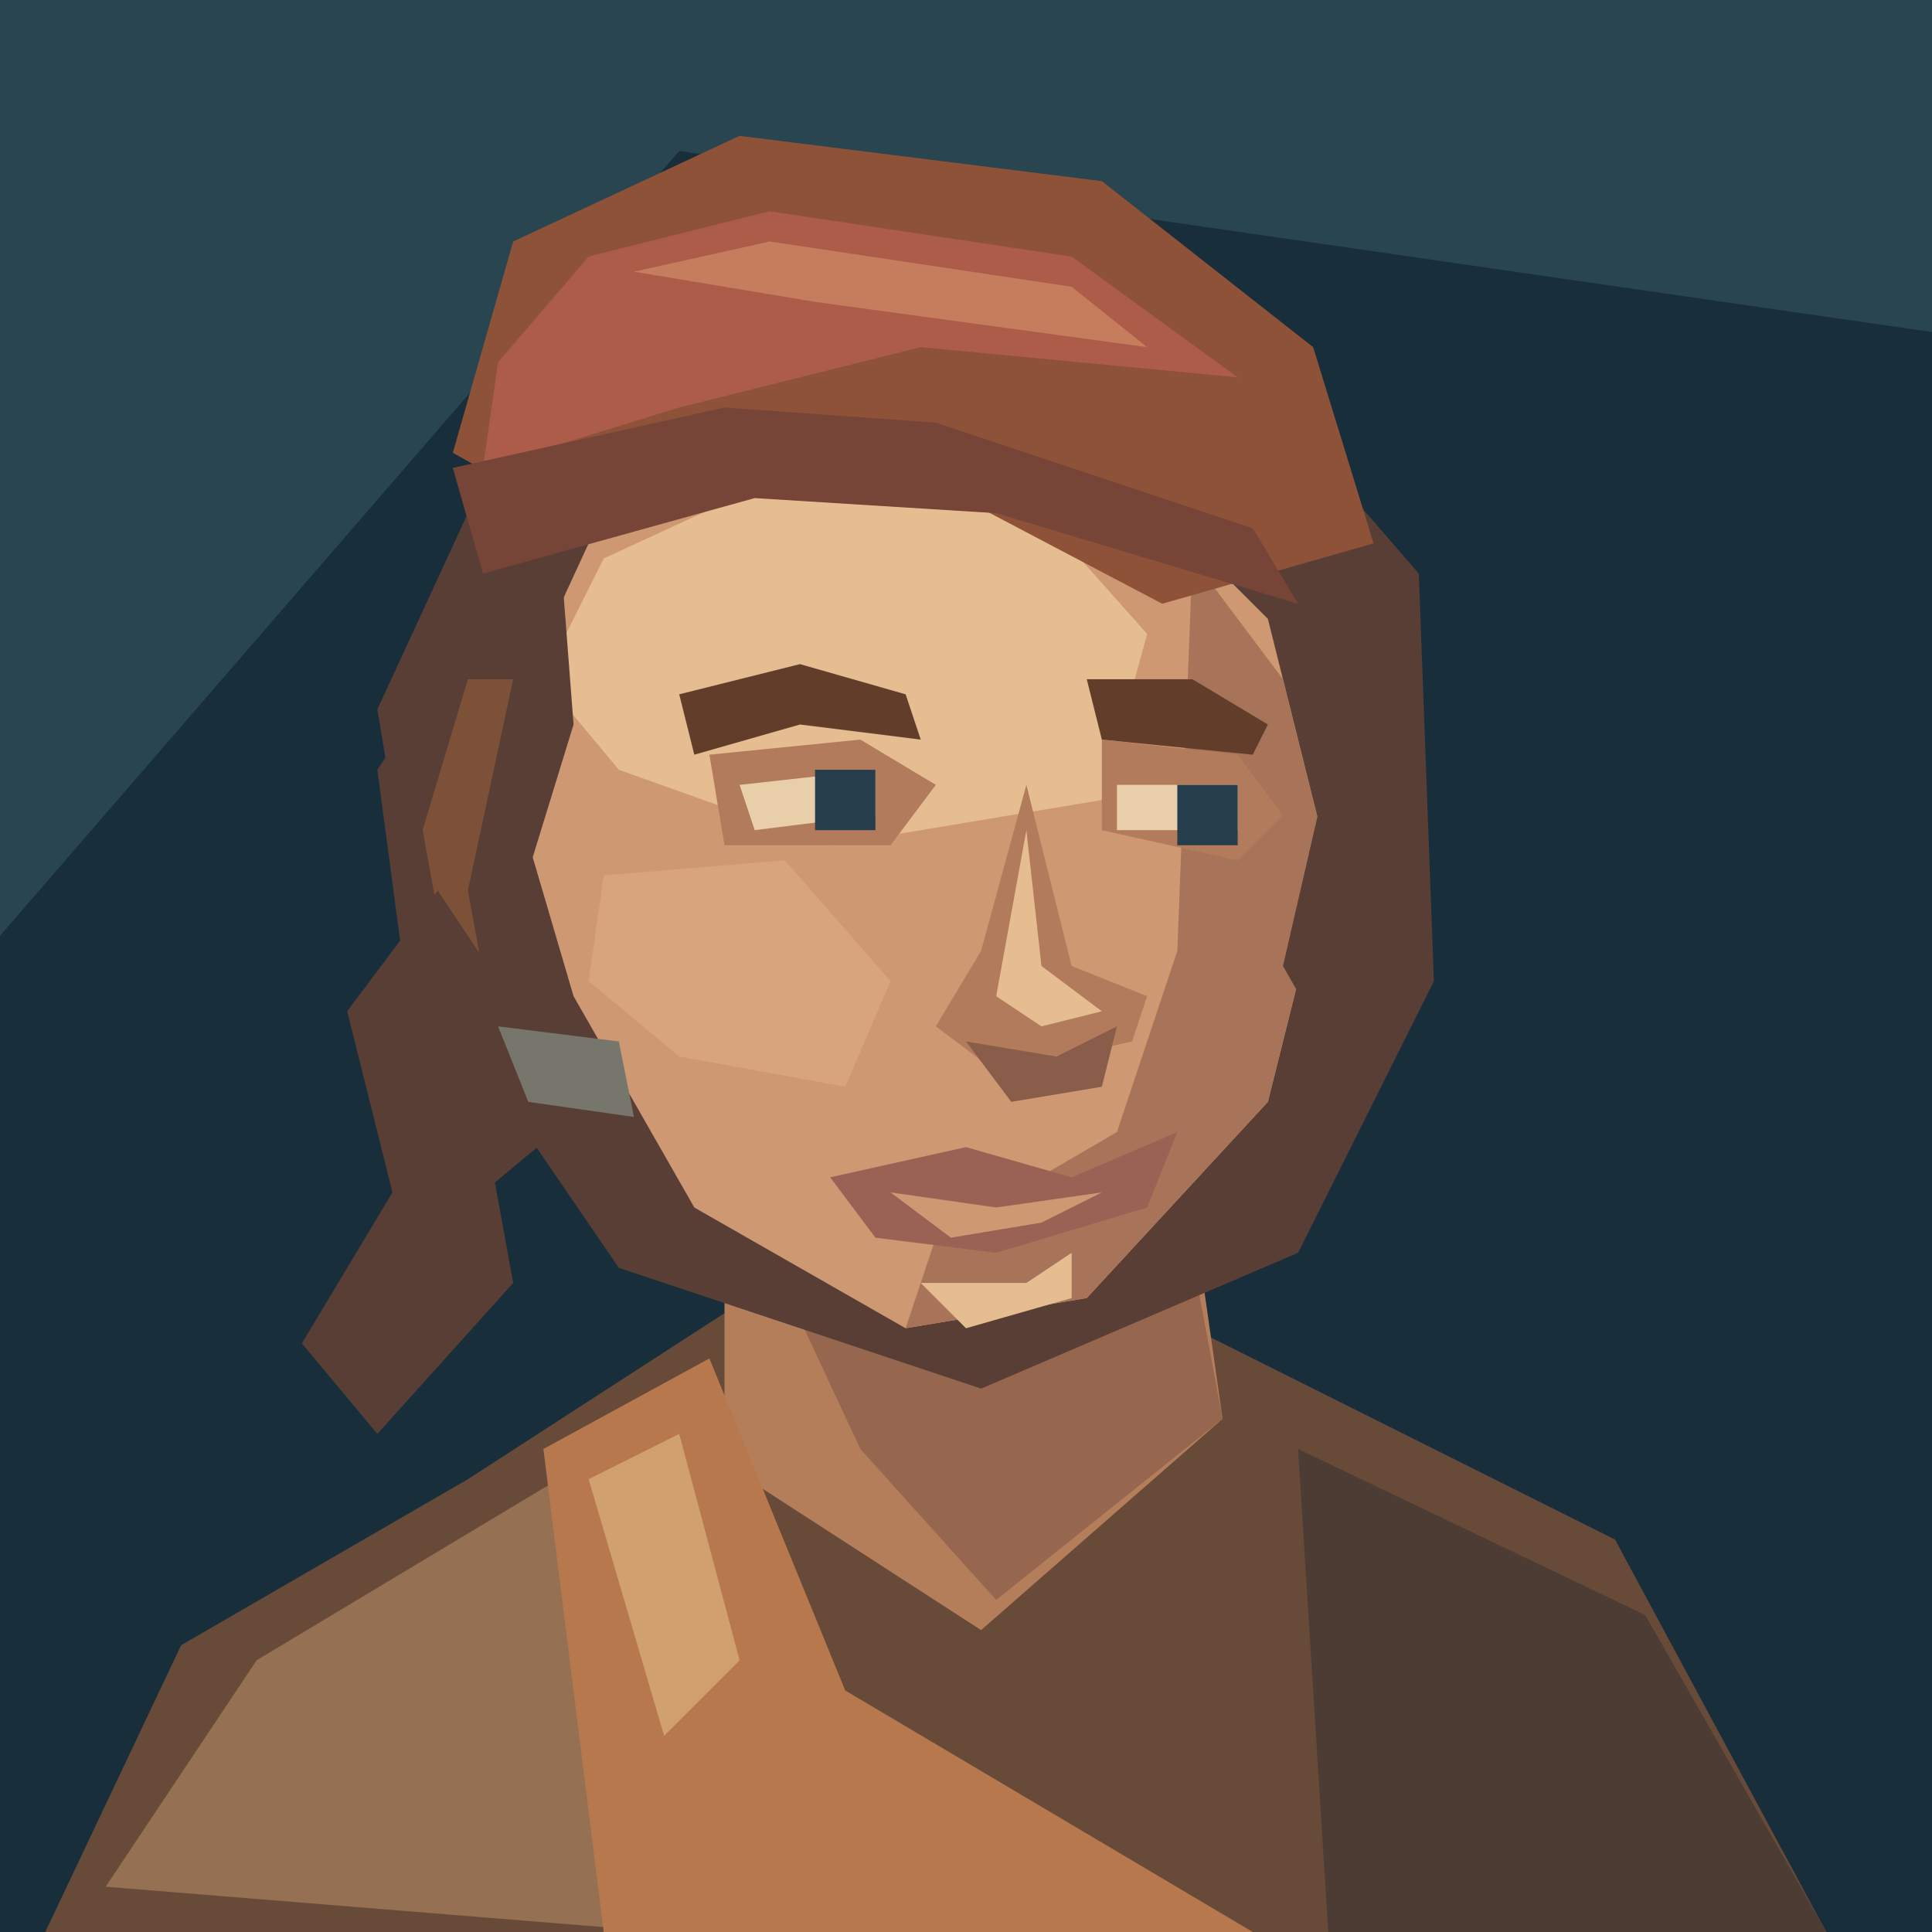
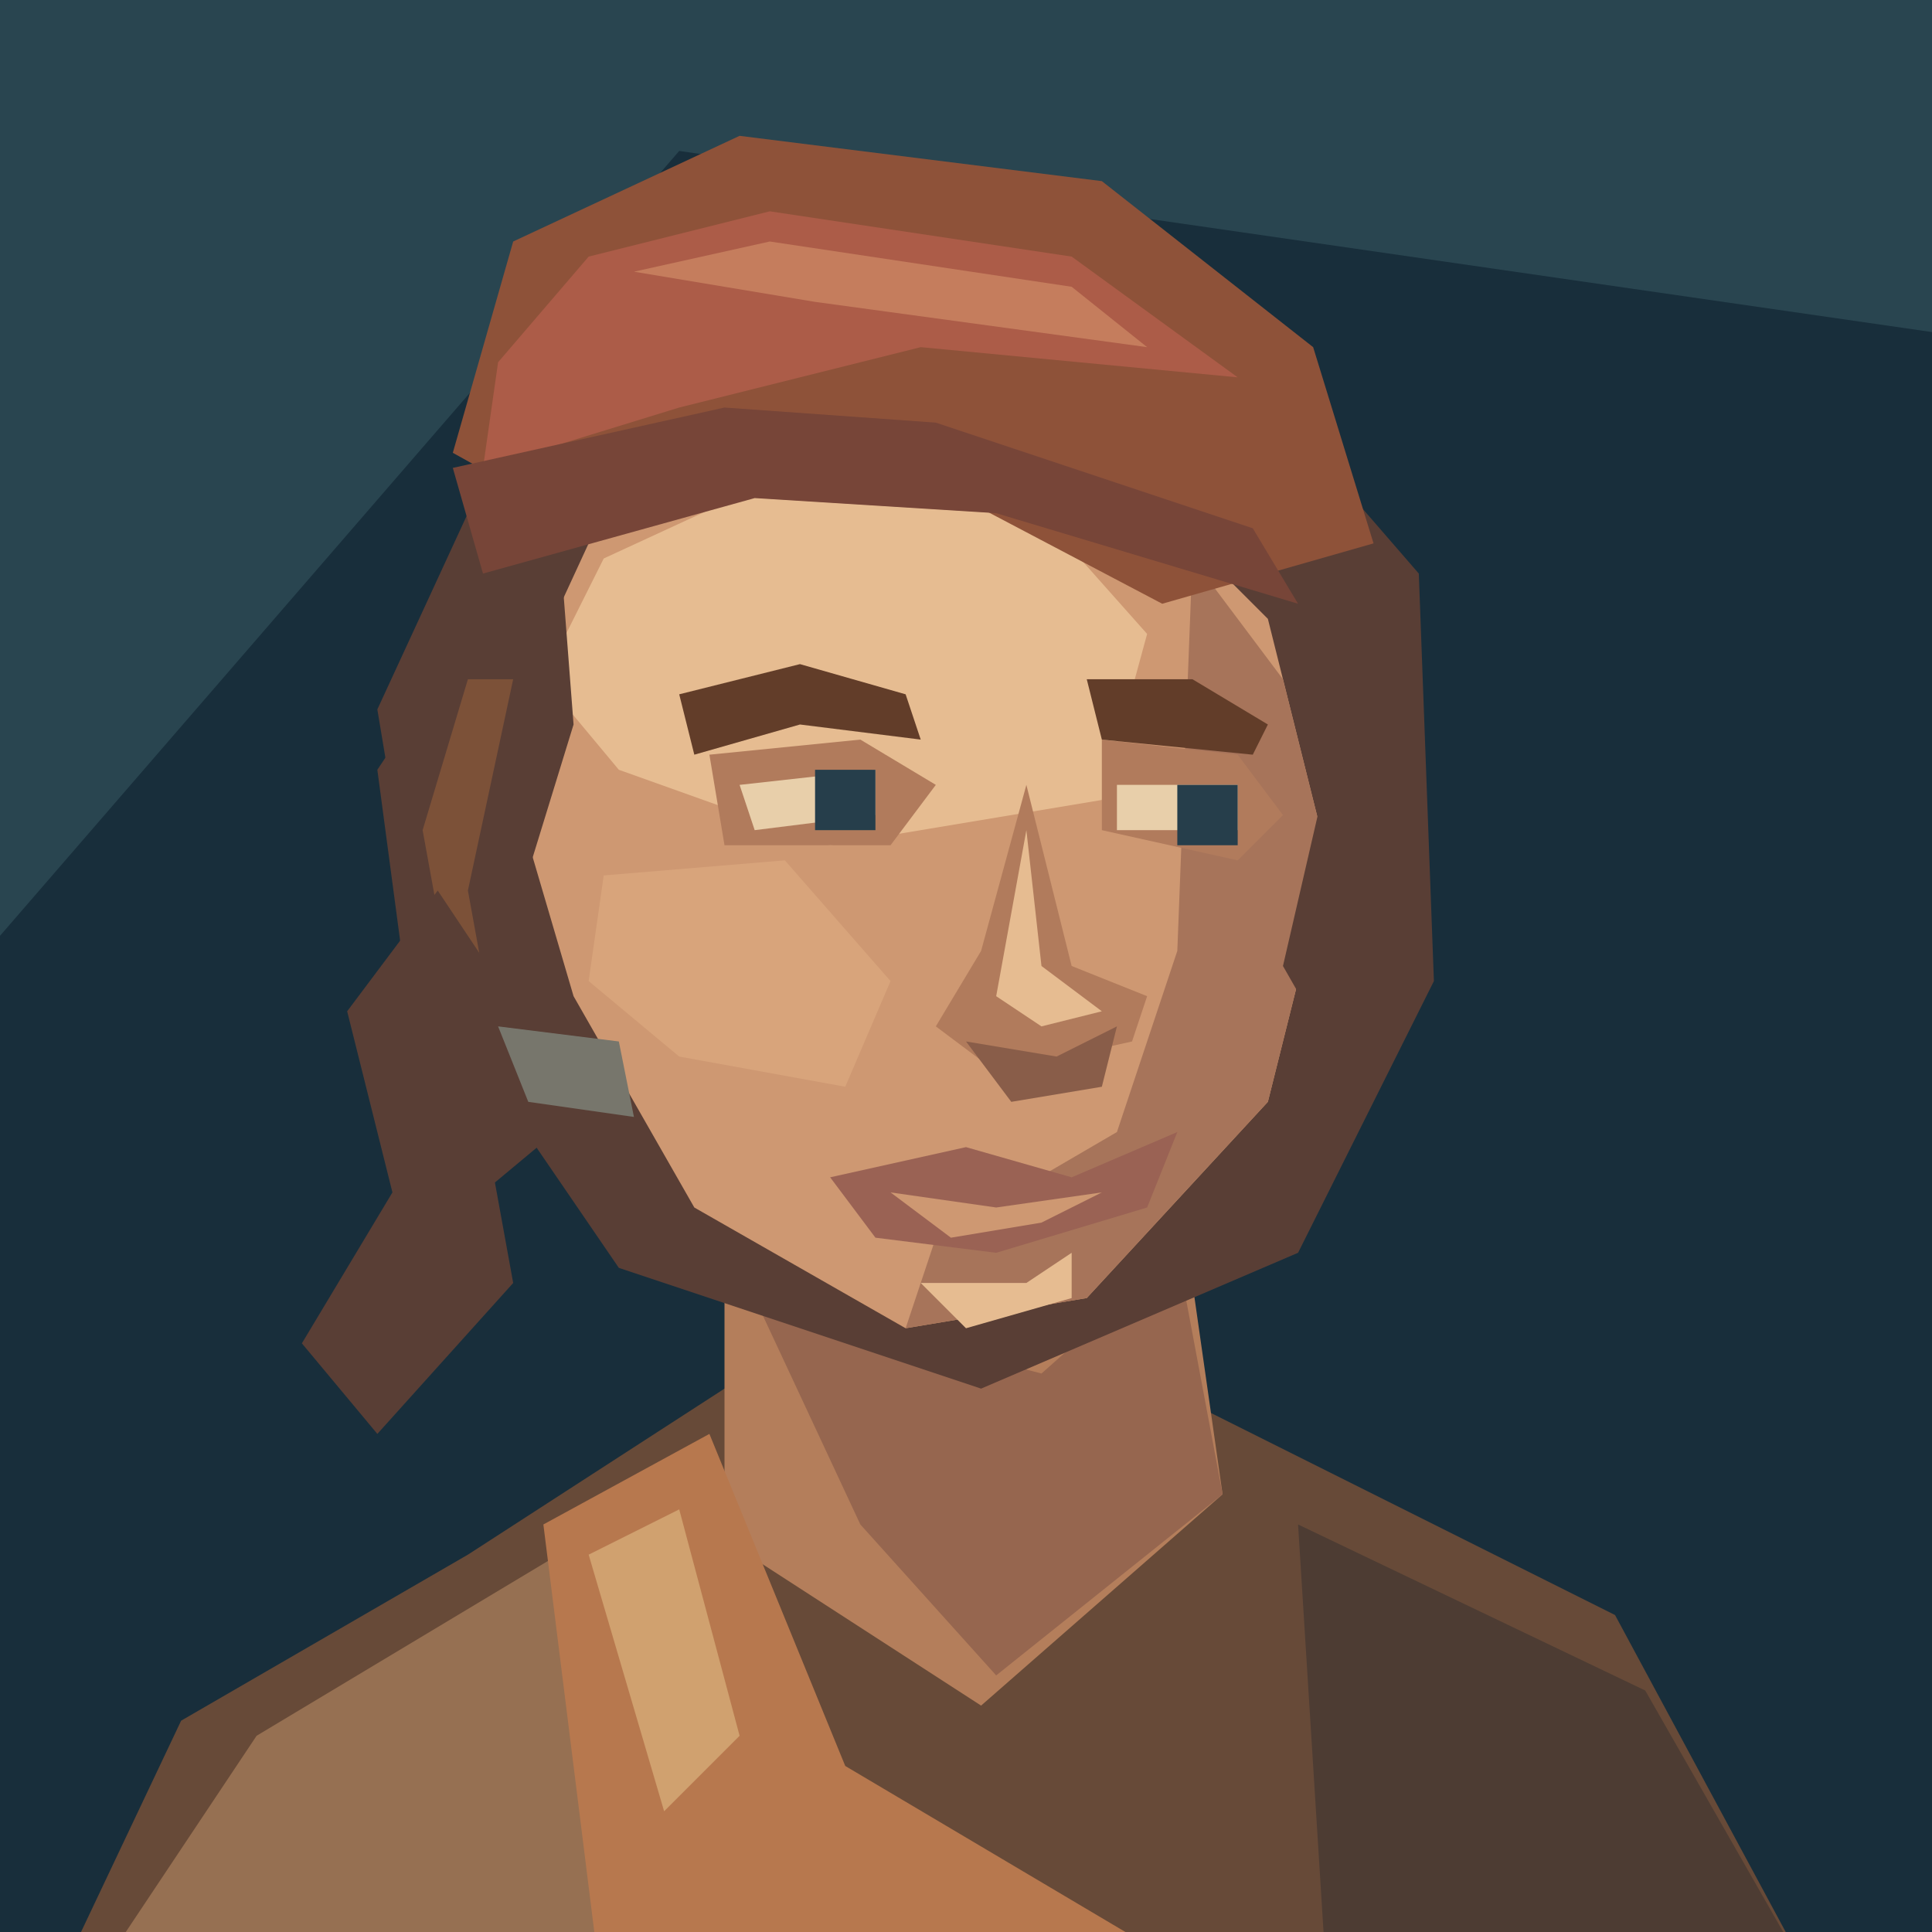
<svg xmlns="http://www.w3.org/2000/svg" width="128" height="128" viewBox="0 0 128 128">
  <path d="M0 0H128V128H0Z" fill="#182e3b" />
  <path d="M0 0H128V22L45 10L0 62Z" fill="#294550" />
-   <path d="M3 128L12 109 31 98 48 87 77 87 107 102 121 128Z" fill="#674a38" />
-   <path d="M7 125L17 110 37 98 44 128Z" fill="#967052" />
-   <path d="M86 96L109 107 121 128H88Z" fill="#4d3c33" />
-   <path d="M48 77L48 97 65 108 81 94 78 73Z" fill="#b47e5b" />
-   <path d="M50 81L69 86 78 78 81 94 66 106 57 96Z" fill="#96664f" />
-   <path d="M36 96L47 90 56 112 83 128H40Z" fill="#b7784e" />
-   <path d="M39 98L45 95 49 110 44 115Z" fill="#d0a16f" />
+   <g transform="translate(0 5)" data-part="shoulders-and-neck">
+     <path d="M3 128L12 109 31 98 48 87 77 87 107 102 121 128Z" fill="#674a38" />
+     <path d="M7 125L17 110 37 98 44 128Z" fill="#967052" />
+     <path d="M86 96L109 107 121 128H88Z" fill="#4d3c33" />
+     <path d="M48 77L48 97 65 108 81 94 78 73Z" fill="#b47e5b" />
+     <path d="M50 81L69 86 78 78 81 94 66 106 57 96Z" fill="#96664f" />
+     <path d="M36 96L47 90 56 112 83 128H40Z" fill="#b7784e" />
+     <path d="M39 98L45 95 49 110 44 115Z" fill="#d0a16f" />
+   </g>
  <path d="M31 34L39 22 58 17 81 23 94 38 95 65 86 83 65 92 41 84 28 65 25 47Z" fill="#593e35" />
  <path d="M39 36L53 28 72 29 84 41 88 57 84 73 72 86 60 88 46 80 38 66 33 49Z" fill="#ce9872" />
  <path d="M40 37L53 31 68 33 76 42 73 53 55 56 41 51 36 45Z" fill="#e6bc91" />
  <path d="M79 37L85 45 88 57 84 73 72 86 60 88 62 82 74 75 78 63Z" fill="#a7745a" />
  <path d="M40 58L52 57 59 65 56 72 45 70 39 65Z" fill="#d8a47b" />
  <path d="M47 50L57 49 62 52 59 56 48 56Z M73 49L82 50 85 54 82 57 73 55Z" fill="#b17b5c" />
  <path d="M45 46L53 44 60 46 61 49 53 48 46 50Z M72 45L79 45 84 48 83 50 73 49Z" fill="#623d29" />
  <path d="M49 52L58 51V54L50 55Z M74 52H82V55H74Z" fill="#e8cfaa" />
  <path d="M54 51H58V55H54Z M78 52H82V56H78Z" fill="#263e4b" />
  <path d="M68 52L65 63 62 68 66 71 75 69 76 66 71 64Z" fill="#b17b5c" />
  <path d="M68 55L69 64 73 67 69 68 66 66Z" fill="#e6bc91" />
  <path d="M64 69L70 70 74 68 73 72 67 73Z" fill="#895d49" />
  <path d="M55 78L64 76 71 78 78 75 76 80 66 83 58 82Z" fill="#9a6254" />
  <path d="M59 79L66 80 73 79 69 81 63 82Z" fill="#ce9872" />
  <path d="M61 85L68 85 71 83 71 86 64 88Z" fill="#e6bc91" />
  <path d="M31 42L37 35 38 48 34 61 38 74 32 79 27 66 25 51Z M84 33L94 44 94 61 89 71 85 64 88 51Z" fill="#593e35" />
  <path d="M31 45L34 45 31 59 33 70 30 66 28 55Z" fill="#7c5138" />
  <path d="M29 59L23 67 26 79 20 89 25 95 34 85 32 74 35 68Z" fill="#593e35" />
  <path d="M33 68L41 69 42 74 35 73Z" fill="#77766c" />
  <path d="M30 30L34 16 49 9 73 12 87 23 91 36 77 40 58 30 39 35Z" fill="#8e5239" />
  <path d="M33 24L39 17 51 14 71 17 82 25 61 23 45 27 32 31Z" fill="#ac5c48" />
  <path d="M42 18L51 16 71 19 76 23 54 20Z" fill="#c57d5d" />
  <path d="M30 31L48 27 62 28 83 35 86 40 66 34 50 33 32 38Z" fill="#774538" />
</svg>
